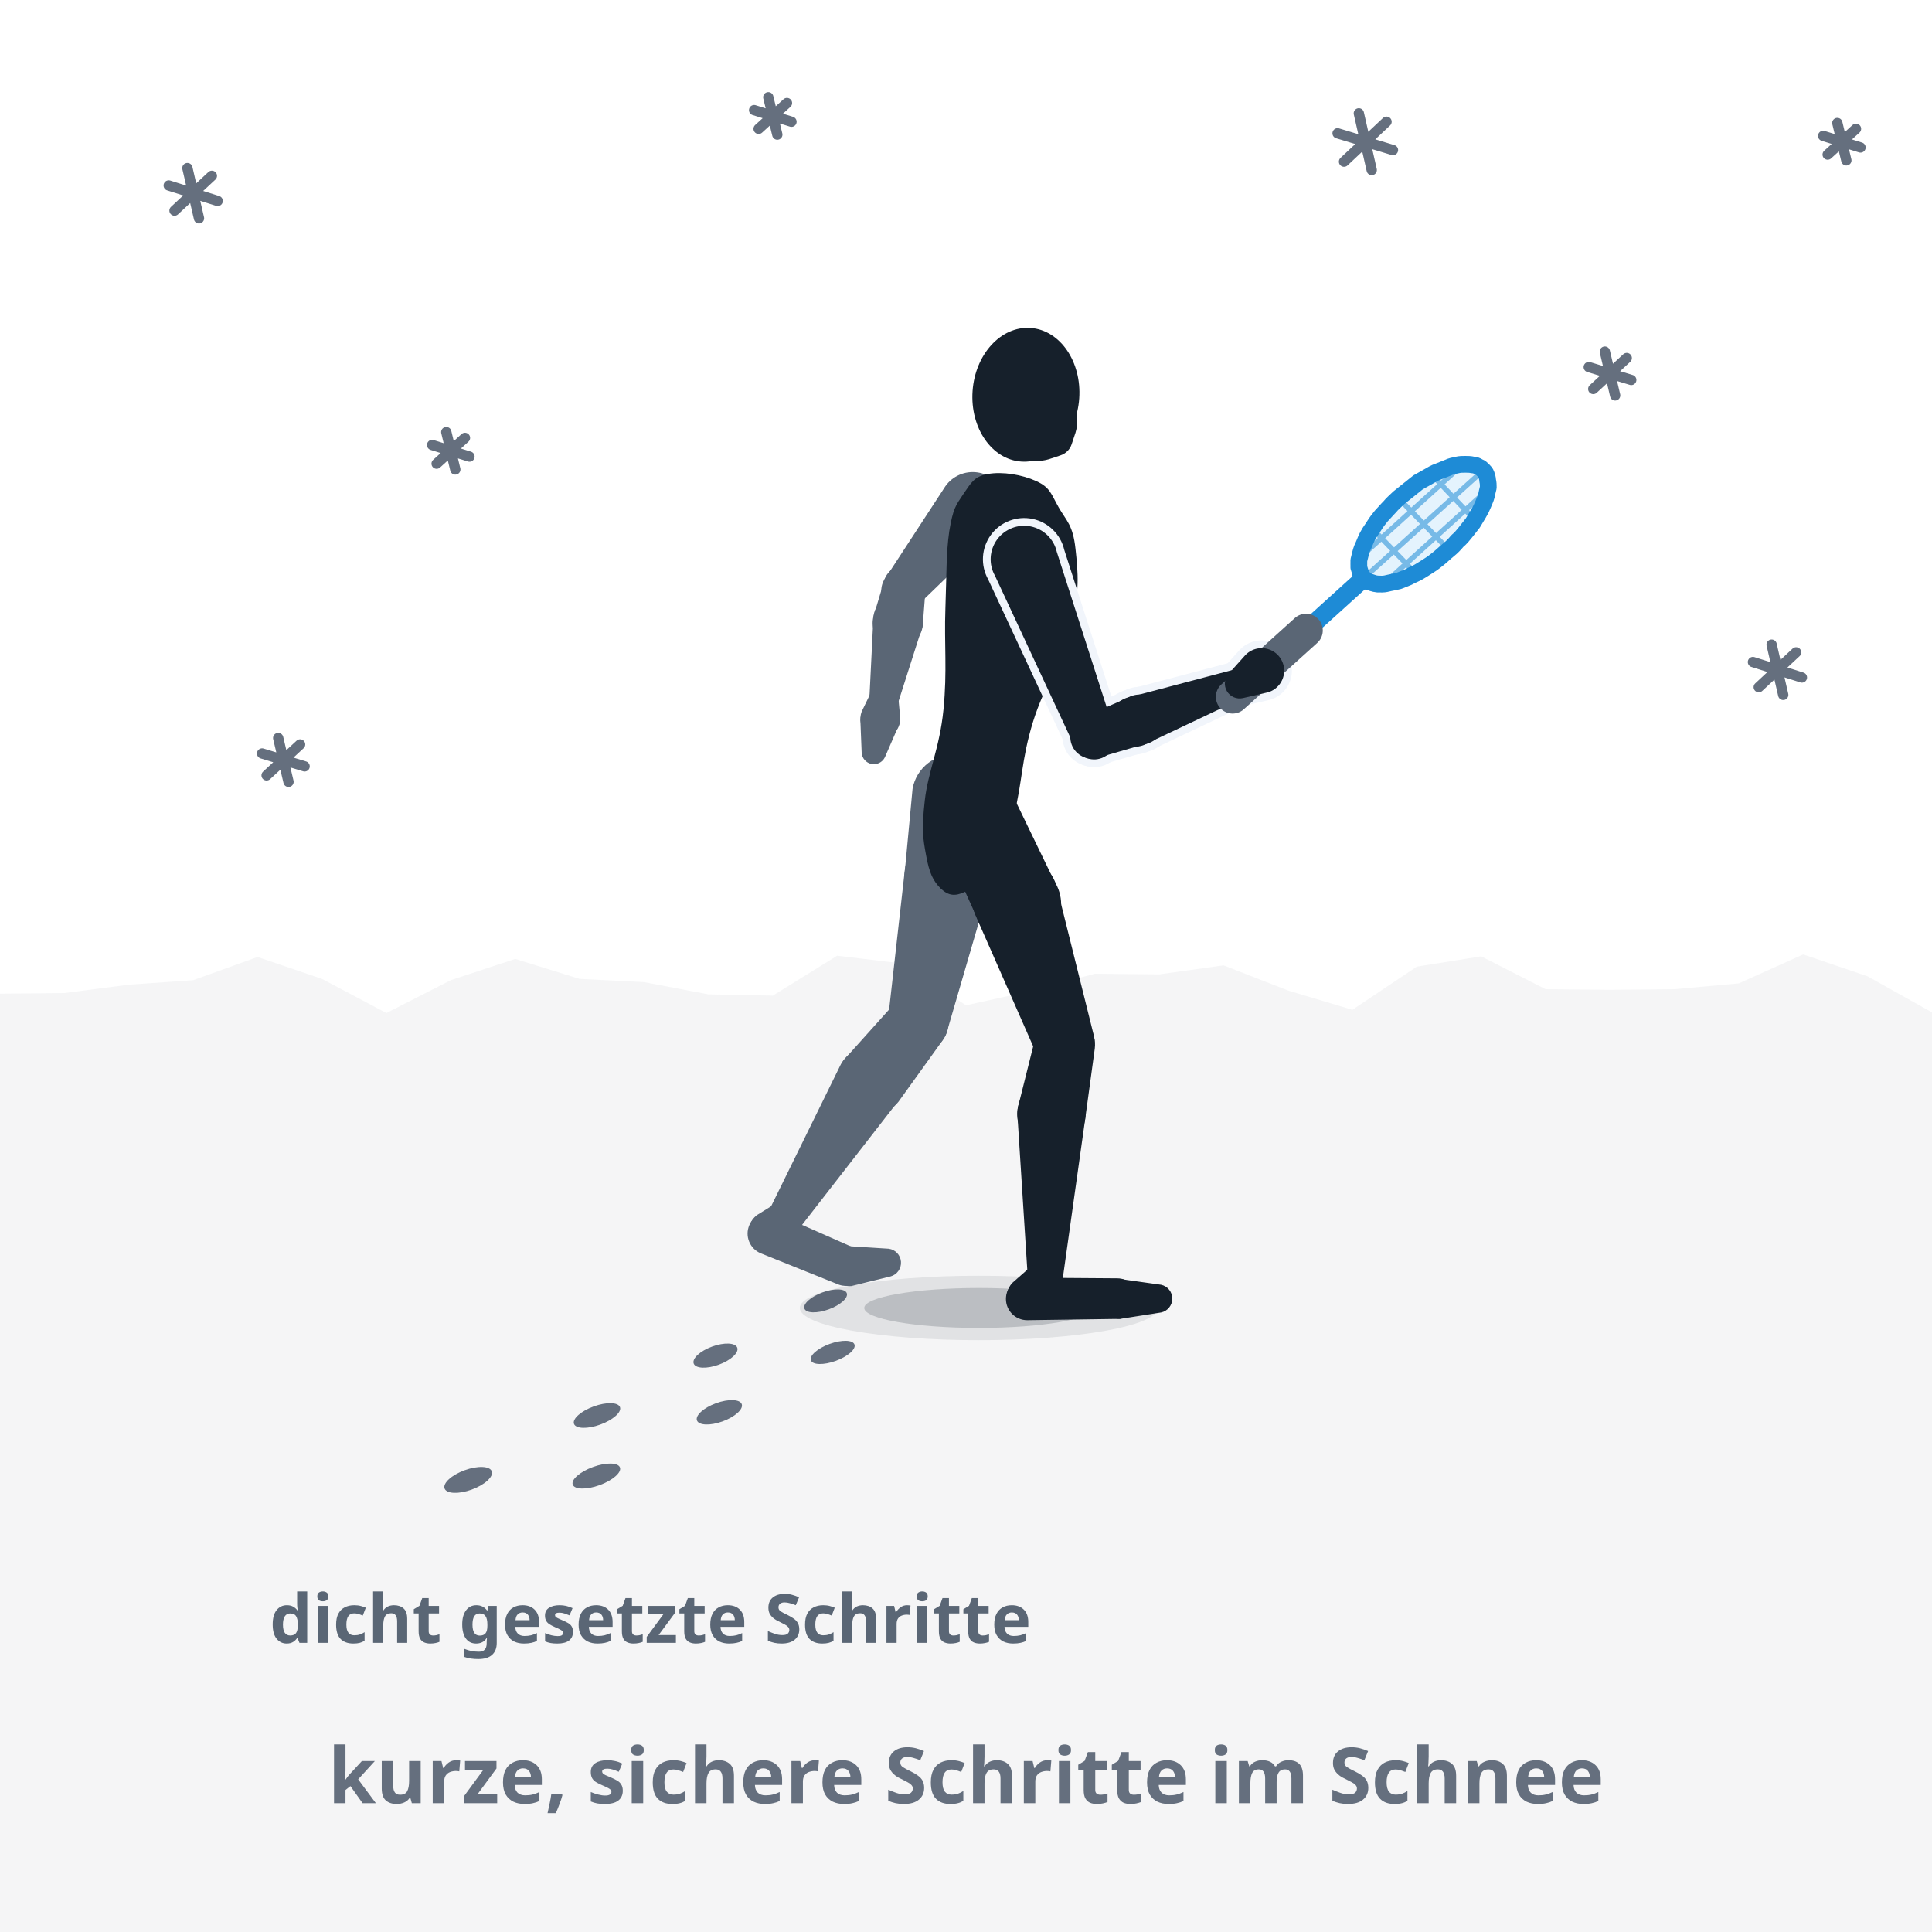
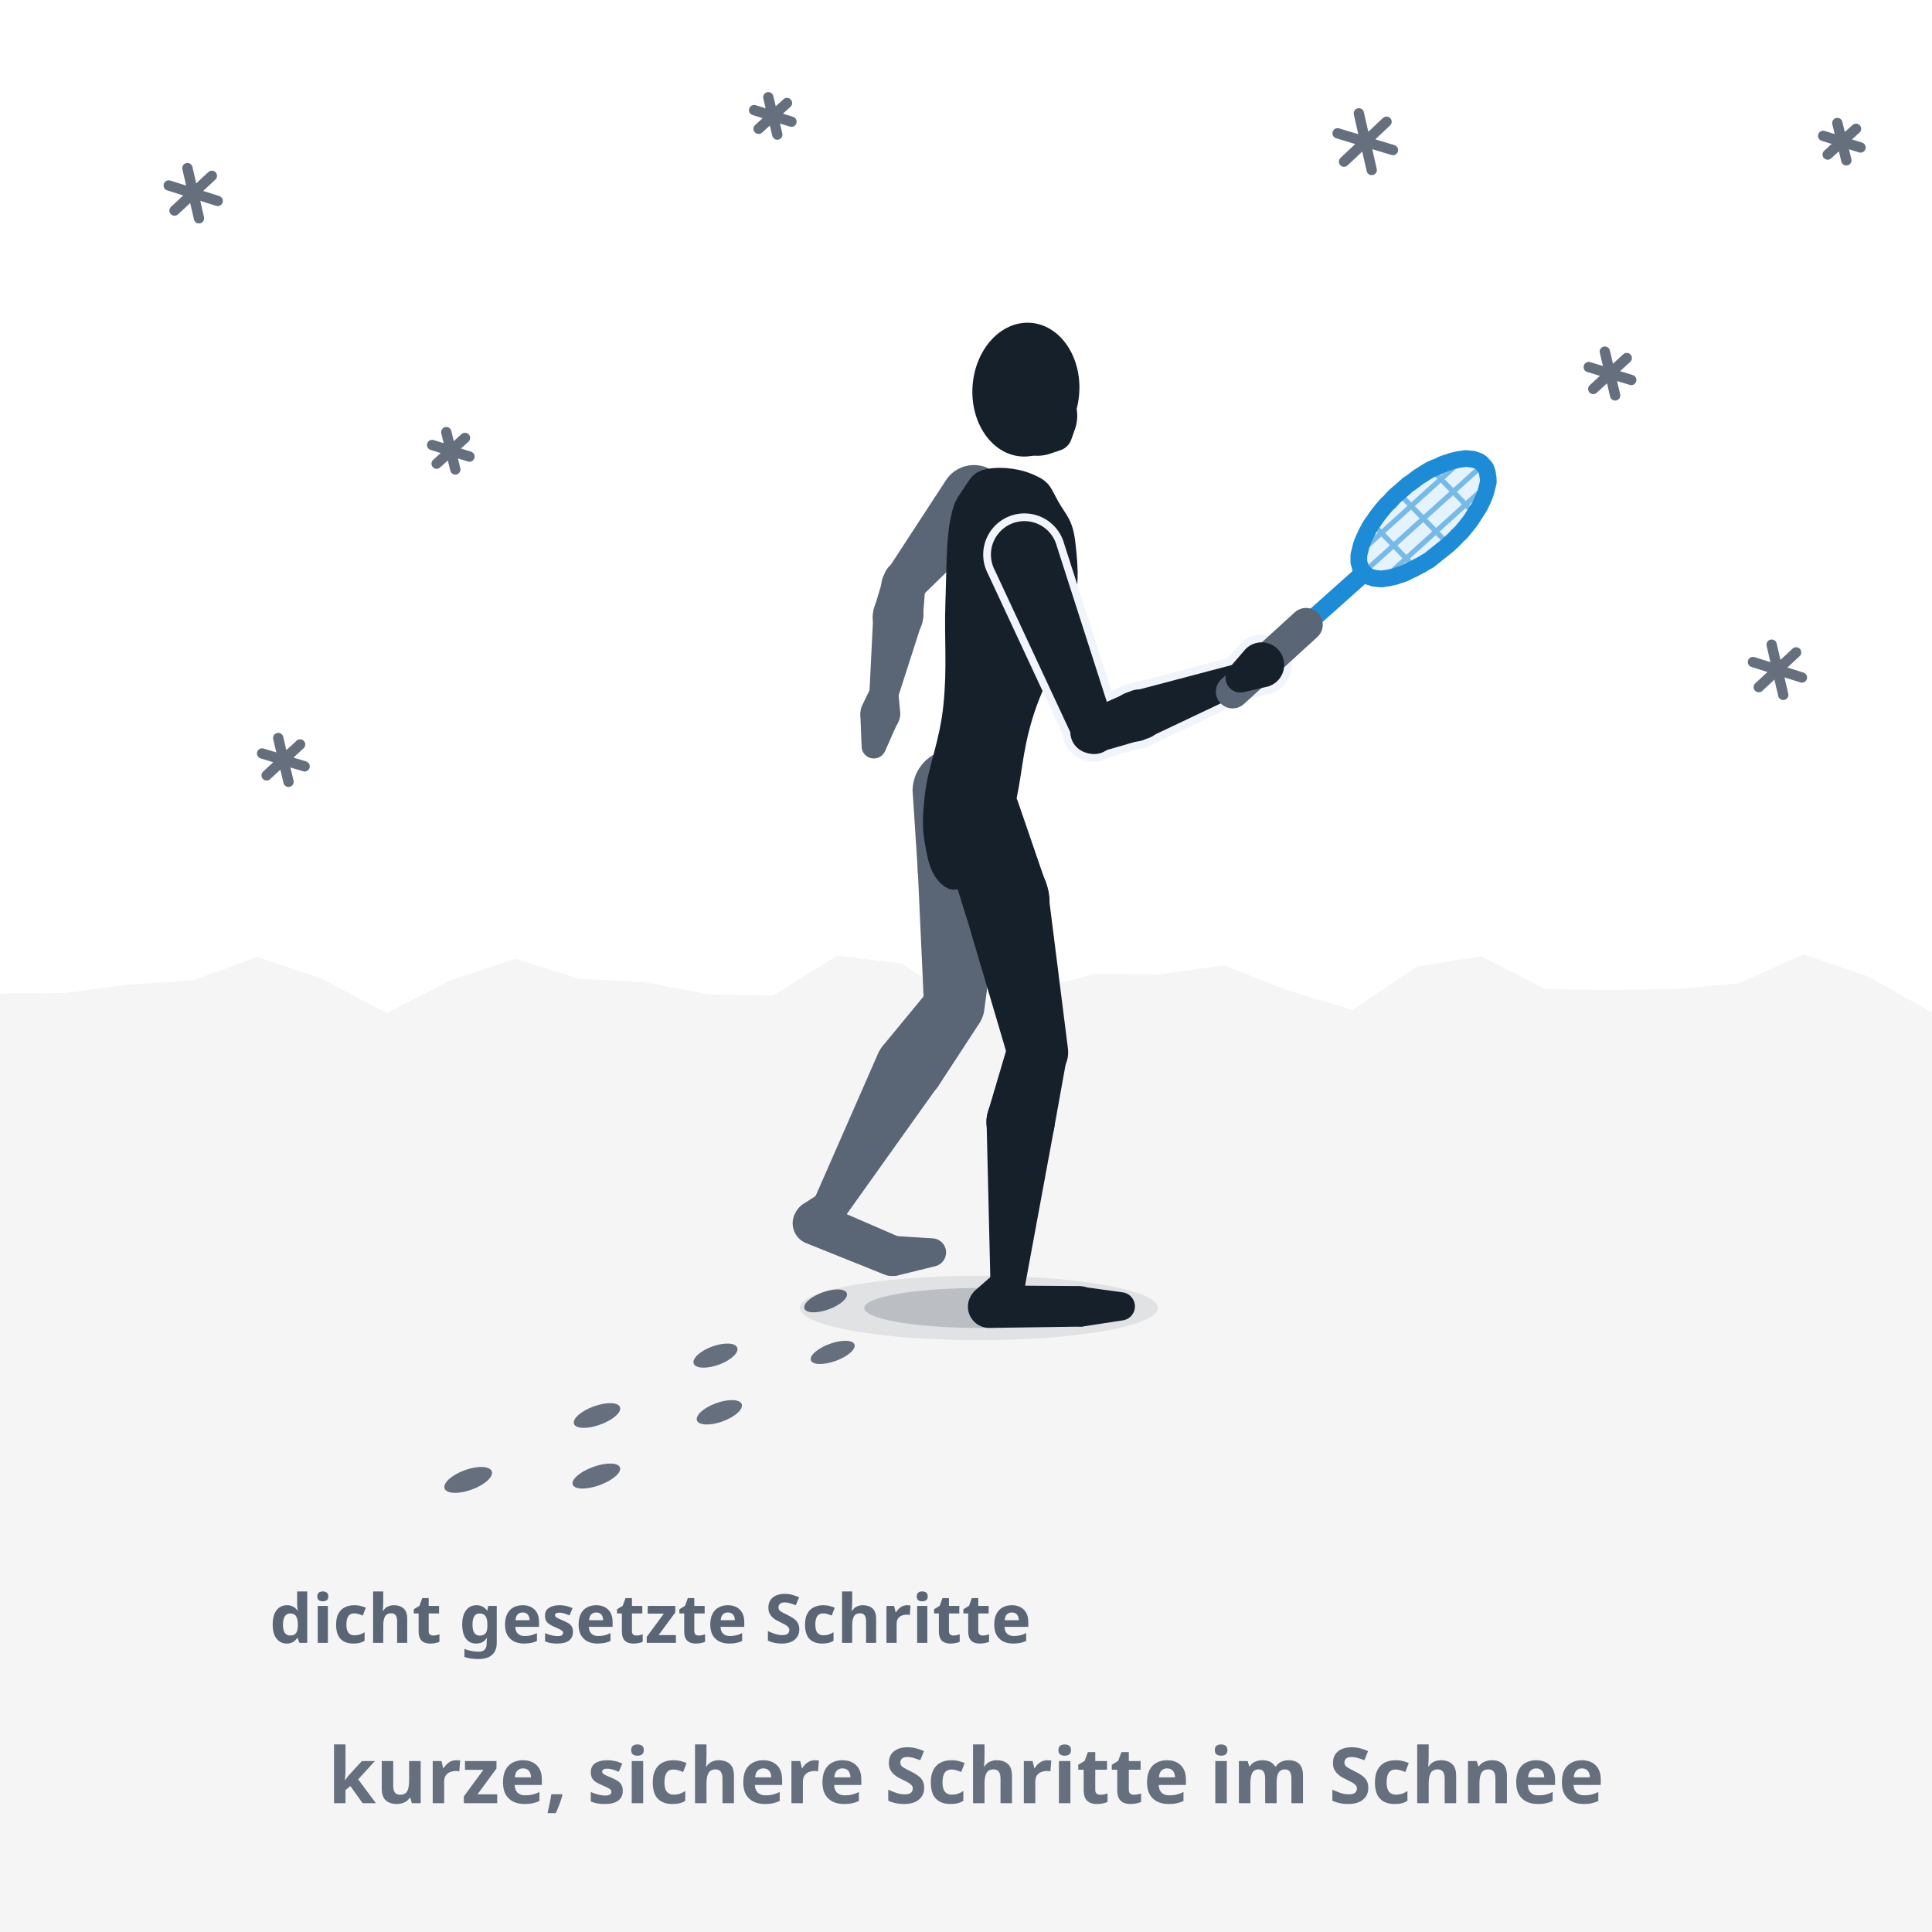
<svg xmlns="http://www.w3.org/2000/svg" viewBox="0 0 300 300" role="img" data-quelle="figuren" aria-label="Snowminton: Ein Spieler bewegt sich über eine Schneedecke, leicht in den Knien, den Schläger vor dem Körper. Hinter ihm liegen die Abdrücke kurzer, dicht gesetzter Schritte. In der Luft fallen Schneeflocken.">
  <style>
    .s-k{fill:var(--tinte,#16202b)}
    .s-f{fill:var(--tinte-2,#5a6675)}
    .s-x{fill:var(--flaeche-2,#f1f5fb);stroke:var(--flaeche-2,#f1f5fb);stroke-width:2.4;stroke-linejoin:round}
    .s-rf{fill:var(--primaer,#38a4f1);opacity:.14}
    .s-rs{fill:none;stroke:var(--primaer-dunkel,#1e8bd6);stroke-width:.8;opacity:.55}
    .s-rr{fill:none;stroke:var(--primaer-dunkel,#1e8bd6);stroke-width:2.6;stroke-linejoin:round}
    .s-rh{fill:none;stroke:var(--primaer-dunkel,#1e8bd6);stroke-width:2.1;stroke-linecap:round;stroke-linejoin:round}
    .s-rsch{fill:none;stroke:var(--primaer-dunkel,#1e8bd6);stroke-width:2.8;stroke-linecap:round}
    .s-rg{fill:none;stroke:var(--tinte-2,#5a6675);stroke-width:5.2;stroke-linecap:round}
    .s-sch{fill:var(--schatten-boden,#16202b2e)}
    .s-schw{fill:var(--schatten-boden,#16202b2e);opacity:.5}
    .s-wind{fill:none;stroke:var(--tinte-3,#656f7e);stroke-width:1.6;stroke-linecap:round}
    .s-tritt{fill:var(--tinte-3,#656f7e)}
    .s-feld{fill:var(--tinte-3,#656f7e);opacity:.07}
    .s-lab{fill:var(--tinte-2,#5a6675);font:600 10.5px/1 system-ui,sans-serif}
    .st{fill:var(--tinte-3,#656f7e);font:600 12px/1 system-ui,sans-serif;text-anchor:middle}
  </style>
  <path class="s-feld" d="M0,300L300,300L300,157.2L290,151.6L280,148.2L270,152.7L260,153.6L250,153.7L240,153.6L230,148.5L220,150.1L210,156.8L200,153.8L190,149.9L180,151.3L170,151.2L160,153.9L150,156.1L140,149.6L130,148.4L120,154.6L110,154.4L100,152.5L90,152L80,148.9L70,152.2L60,157.3L50,152L40,148.6L30,152.2L20,152.9L10,154.2L0,154.3Z" />
  <ellipse class="s-tritt" cx="72.7" cy="229.8" rx="3.9" ry="1.6" transform="rotate(-20 72.7 229.8)" />
  <ellipse class="s-tritt" cx="92.6" cy="229.2" rx="3.9" ry="1.5" transform="rotate(-20 92.6 229.2)" />
  <ellipse class="s-tritt" cx="92.7" cy="219.8" rx="3.8" ry="1.5" transform="rotate(-20 92.7 219.8)" />
  <ellipse class="s-tritt" cx="111.7" cy="219.3" rx="3.7" ry="1.5" transform="rotate(-20 111.7 219.3)" />
  <ellipse class="s-tritt" cx="111.1" cy="210.5" rx="3.6" ry="1.5" transform="rotate(-20 111.1 210.5)" />
  <ellipse class="s-tritt" cx="129.3" cy="210" rx="3.6" ry="1.4" transform="rotate(-20 129.3 210)" />
  <ellipse class="s-tritt" cx="128.2" cy="202" rx="3.5" ry="1.4" transform="rotate(-20 128.2 202)" />
  <ellipse class="s-schw" cx="152" cy="203.1" rx="27.8" ry="5" />
  <ellipse class="s-sch" cx="152" cy="203.1" rx="17.8" ry="3.1" />
  <g class="s-f">
-     <path d="M141.7,122.5L140.5,135.3A6.7,6.7 0 1 0 153.8,136.3L154.6,123.5A6.5,6.5 0 0 0 141.7,122.5Z" />
-     <path d="M140.5,135.1L137.9,158.2A4.7,4.7 0 0 0 147.1,160L153.6,137.7A6.7,6.7 0 1 0 140.5,135.1Z" />
-     <path d="M139.1,155.6L131.2,164.4A5.3,5.3 0 1 0 139.5,171.1L146.4,161.5A4.7,4.7 0 0 0 139.1,155.6Z" />
-     <path d="M130.4,165.6L119.4,188A2.7,2.7 0 0 0 124,190.9L139.3,171.2A5.3,5.3 0 1 0 130.4,165.6Z" />
-     <path d="M120.4,186.9L117.5,188.7A3.3,3.3 0 1 0 122,193.5L124,190.8A2.7,2.7 0 0 0 120.4,186.9Z" />
-     <path d="M118.1,194.6L130.3,199.5A3.1,3.1 0 0 0 132.7,193.8L120.7,188.5A3.3,3.3 0 1 0 118.1,194.6Z" />
-     <path d="M132.2,199.7L138.3,198.2A2.2,2.2 0 0 0 138,193.9L131.7,193.5A3.1,3.1 0 1 0 132.2,199.7Z" />
+     <path d="M141.7,122.7L142.5,135A6.7,6.7 0 1 0 155.8,133.9L154.6,121.7A6.5,6.5 0 0 0 141.7,122.7Z" />
+     <path d="M142.5,134.8L143.5,156.6A4.7,4.7 0 0 0 152.8,157.1L155.7,135.4A6.7,6.7 0 1 0 142.5,134.8Z" />
+     <path d="M144.5,153.4L137,162.5A5.3,5.3 0 1 0 145.6,168.8L152,159A4.7,4.7 0 0 0 144.5,153.4Z" />
+     <path d="M136.3,163.7L126.3,186.5A2.7,2.7 0 0 0 131,189.2L145.4,169A5.3,5.3 0 1 0 136.3,163.7Z" />
+     <path d="M127.3,185.3L124.5,187.1A3.3,3.3 0 1 0 129,191.9L131,189.2A2.7,2.7 0 0 0 127.3,185.3Z" />
+     <path d="M125.1,193L137.3,197.9A3.1,3.1 0 0 0 139.7,192.1L127.7,186.9A3.3,3.3 0 1 0 125.1,193Z" />
+     <path d="M139.2,198.1L145.3,196.6A2.2,2.2 0 0 0 145,192.3L138.6,191.9A3.1,3.1 0 1 0 139.2,198.1Z" />
  </g>
  <g class="s-f">
-     <path d="M146.8,75.5L137.6,89.6A3.3,3.3 0 0 0 142.7,93.8L154.8,82.1A5.2,5.2 0 1 0 146.8,75.5Z" />
-     <path d="M137.2,90.5L135.7,95.5A3.9,3.9 0 1 0 143.3,96.9L143.7,91.7A3.3,3.3 0 0 0 137.2,90.5Z" />
-     <path d="M135.6,96.3L135,108.4A2.3,2.3 0 0 0 139.4,109.3L143.1,97.7A3.9,3.9 0 1 0 135.6,96.3Z" />
+     <path d="M146.8,74.7L137.6,88.8A3.3,3.3 0 0 0 142.7,93L154.8,81.2A5.2,5.2 0 1 0 146.8,74.7Z" />
+     <path d="M137.2,89.6L135.7,94.6A3.9,3.9 0 1 0 143.3,96L143.7,90.9A3.3,3.3 0 0 0 137.2,89.6Z" />
+     <path d="M135.6,95.5L135,107.6A2.3,2.3 0 0 0 139.4,108.4L143.1,96.9A3.9,3.9 0 1 0 135.6,95.5Z" />
  </g>
  <g class="s-f">
-     <path d="M135.2,107.6L133.8,110.5A3.1,3.1 0 1 0 139.8,111.6L139.5,108.4A2.3,2.3 0 0 0 135.2,107.6Z" />
-     <path d="M133.6,111.9L133.8,116.9A1.9,1.9 0 0 0 137.4,117.6L139.4,113A3,3 0 1 0 133.6,111.9Z" />
+     <path d="M135.2,106.8L133.8,109.7A3.1,3.1 0 1 0 139.8,110.8L139.5,107.6A2.3,2.3 0 0 0 135.2,106.8Z" />
+     <path d="M133.6,111.1L133.8,116.1A1.9,1.9 0 0 0 137.4,116.7L139.4,112.2A3,3 0 1 0 133.6,111.1Z" />
  </g>
  <g class="s-k">
-     <path d="M160.9,74.7C163.1,75.7 163.2,76.7 164.4,78.8C165.6,80.9 166.6,81.5 167,85.2C167.4,88.9 167.7,91.9 166.3,97.2C165,102.6 162.2,106.3 160.4,112.1C158.6,117.9 158.7,121.8 157.5,126.3C156.2,130.7 155.5,131.8 154,134.2C152.5,136.7 151.4,137.8 149.8,138.5C148.3,139.2 147.3,139.1 146.1,138C144.9,136.8 144.3,135.6 143.8,132.8C143.3,130.1 143.1,128.8 143.6,124.3C144.1,119.8 145.9,116.2 146.5,110.2C147.1,104.2 146.6,100 146.8,94.5C147,89 146.9,86 147.4,82.5C148,78.9 148.4,78.5 149.6,76.7C150.8,75 151.2,74 153.4,73.6C155.7,73.2 158.7,73.7 160.9,74.7Z" />
-     <path d="M146,129.9L151.7,142.5A6.7,6.7 0 1 0 163.7,136.8L157.7,124.4A6.5,6.5 0 0 0 146,129.9Z" />
-     <path d="M151.6,142.4L161.1,164A4.7,4.7 0 0 0 169.9,161L164.2,138.1A6.7,6.7 0 1 0 151.6,142.4Z" />
-     <path d="M160.8,161L158.1,171.8A5.3,5.3 0 1 0 168.5,173.8L170,162.8A4.7,4.7 0 0 0 160.8,161Z" />
-     <path d="M158,173.4L159.6,198.5A2.7,2.7 0 0 0 165,198.7L168.5,173.8A5.3,5.3 0 1 0 158,173.4Z" />
-     <path d="M160.5,196.3L157.2,199.2A3.3,3.3 0 1 0 162.2,203.5L164.6,199.7A2.7,2.7 0 0 0 160.5,196.3Z" />
-     <path d="M159.5,205L173.5,204.8A3.1,3.1 0 0 0 173.5,198.5L159.5,198.4A3.3,3.3 0 1 0 159.5,205Z" />
-     <path d="M173.9,204.8L180.3,203.8A2.2,2.2 0 0 0 180.3,199.5L173.9,198.6A3.1,3.1 0 1 0 173.9,204.8Z" />
+     <path d="M160.9,73.9C163.1,74.9 163.2,75.9 164.4,78C165.6,80.1 166.6,80.7 167,84.4C167.4,88.1 167.7,91 166.3,96.4C165,101.8 162.2,105.5 160.4,111.3C158.6,117.1 158.7,121 157.5,125.4C156.2,129.9 155.5,131 154,133.4C152.5,135.9 151.4,136.9 149.8,137.7C148.3,138.4 147.3,138.3 146.1,137.2C144.9,136 144.3,134.7 143.8,132C143.3,129.3 143.1,128 143.6,123.5C144.1,119 145.9,115.3 146.5,109.4C147.1,103.4 146.6,99.2 146.8,93.7C147,88.1 146.9,85.2 147.4,81.6C148,78.1 148.4,77.7 149.6,75.9C150.8,74.1 151.2,73.2 153.4,72.8C155.7,72.4 158.7,72.8 160.9,73.9Z" />
+     <path d="M145.7,128.4L149.8,141.6A6.7,6.7 0 1 0 162.5,137.4L158,124.3A6.5,6.5 0 0 0 145.7,128.4Z" />
+     <path d="M149.8,141.5L156.6,164.5A4.7,4.7 0 0 0 165.8,162.6L162.8,138.8A6.7,6.7 0 1 0 149.8,141.5Z" />
+     <path d="M156.6,161.9L153.4,172.7A5.3,5.3 0 1 0 163.7,175.1L165.7,164A4.7,4.7 0 0 0 156.6,161.9Z" />
+     <path d="M153.2,174.3L153.8,199.5A2.7,2.7 0 0 0 159.1,200L163.7,175.1A5.3,5.3 0 1 0 153.2,174.3Z" />
+     <path d="M154.7,197.5L151.4,200.4A3.3,3.3 0 1 0 156.4,204.7L158.8,200.9A2.7,2.7 0 0 0 154.7,197.5Z" />
+     <path d="M153.6,206.2L167.6,206A3.1,3.1 0 0 0 167.6,199.7L153.6,199.6A3.3,3.3 0 1 0 153.6,206.2Z" />
+     <path d="M168,206L174.5,205A2.2,2.2 0 0 0 174.5,200.7L168,199.8A3.1,3.1 0 1 0 168,206Z" />
  </g>
  <g class="s-k">
-     <ellipse cx="159.3" cy="61.3" rx="8.3" ry="10.4" transform="rotate(4 159.3 61.3)" />
-     <path d="M162.9,71.3L164.7,70.7A2.7,2.7 0 0 0 166.4,69L167,67.2A6.2,6.2 0 1 0 162.9,71.3Z" />
+     <ellipse cx="159.3" cy="60.5" rx="8.3" ry="10.4" transform="rotate(4 159.3 60.5)" />
+     <path d="M162.9,70.5L164.7,69.9A2.7,2.7 0 0 0 166.4,68.1L167,66.4A6.2,6.2 0 1 0 162.9,70.5Z" />
  </g>
  <g class="s-x">
-     <path d="M154.5,89.4L166.8,115.8A3.3,3.3 0 0 0 173,113.4L164.1,85.7A5.2,5.2 0 1 0 154.5,89.4Z" />
-     <path d="M170.7,117.6L177.6,115.6A3.9,3.9 0 1 0 175,108.4L168.4,111.3A3.3,3.3 0 0 0 170.7,117.6Z" />
-     <path d="M178.2,115.4L193.4,108.2A2.3,2.3 0 0 0 191.9,103.9L175.6,108.2A3.9,3.9 0 1 0 178.2,115.4Z" />
-     <path d="M193,108.4L196.9,107.5A3.5,3.5 0 1 0 193.4,101.7L190.8,104.6A2.3,2.3 0 0 0 193,108.4Z" />
+     <path d="M154.5,88.6L166.8,115A3.3,3.3 0 0 0 173,112.5L164.1,84.8A5.2,5.2 0 1 0 154.5,88.6Z" />
+     <path d="M170.7,116.8L177.6,114.8A3.9,3.9 0 1 0 175,107.6L168.4,110.5A3.3,3.3 0 0 0 170.7,116.8Z" />
+     <path d="M178.2,114.6L193.4,107.4A2.3,2.3 0 0 0 191.9,103.1L175.6,107.4A3.9,3.9 0 1 0 178.2,114.6Z" />
+     <path d="M193,107.5L196.9,106.6A3.5,3.5 0 1 0 193.4,100.8L190.8,103.8A2.3,2.3 0 0 0 193,107.5Z" />
  </g>
  <g class="s-k">
-     <path d="M154.5,89.4L166.8,115.8A3.3,3.3 0 0 0 173,113.4L164.1,85.7A5.2,5.2 0 1 0 154.5,89.4Z" />
-     <path d="M170.7,117.6L177.6,115.6A3.9,3.9 0 1 0 175,108.4L168.4,111.3A3.3,3.3 0 0 0 170.7,117.6Z" />
-     <path d="M178.2,115.4L193.4,108.2A2.3,2.3 0 0 0 191.9,103.9L175.6,108.2A3.9,3.9 0 1 0 178.2,115.4Z" />
+     <path d="M154.5,88.6L166.8,115A3.3,3.3 0 0 0 173,112.5L164.1,84.8A5.2,5.2 0 1 0 154.5,88.6Z" />
+     <path d="M170.7,116.8L177.6,114.8A3.9,3.9 0 1 0 175,107.6L168.4,110.5A3.3,3.3 0 0 0 170.7,116.8Z" />
+     <path d="M178.2,114.6L193.4,107.4A2.3,2.3 0 0 0 191.9,103.1L175.6,107.4A3.9,3.9 0 1 0 178.2,114.6Z" />
  </g>
-   <path class="s-rf" d="M230.3,73C230.1,72.8 229.9,72.6 229.6,72.5C229.3,72.3 229,72.2 228.7,72.2C228.3,72.1 227.9,72.1 227.5,72.1C227.1,72.1 226.7,72.1 226.3,72.2C225.8,72.3 225.3,72.4 224.9,72.6C224.4,72.8 223.9,73 223.4,73.2C222.8,73.4 222.3,73.7 221.8,74C221.3,74.3 220.7,74.6 220.2,74.9C219.7,75.3 219.2,75.7 218.7,76.1C218.2,76.5 217.7,76.9 217.2,77.3C216.7,77.8 216.2,78.2 215.8,78.7C215.3,79.2 214.9,79.7 214.5,80.1C214.1,80.6 213.7,81.1 213.4,81.6C213.1,82.1 212.7,82.6 212.5,83C212.2,83.5 212,84 211.8,84.5C211.6,84.9 211.4,85.4 211.3,85.8C211.2,86.2 211.1,86.6 211,87C211,87.4 211,87.8 211,88.1C211.1,88.4 211.2,88.8 211.3,89C211.4,89.3 211.6,89.6 211.8,89.8C212,90 212.2,90.2 212.5,90.3C212.8,90.4 213.1,90.5 213.4,90.6C213.8,90.7 214.2,90.7 214.6,90.7C215,90.7 215.4,90.6 215.8,90.5C216.3,90.4 216.8,90.3 217.2,90.2C217.7,90 218.2,89.8 218.7,89.6C219.2,89.3 219.8,89.1 220.3,88.8C220.8,88.5 221.3,88.2 221.9,87.8C222.4,87.5 222.9,87.1 223.4,86.7C223.9,86.3 224.4,85.8 224.9,85.4C225.4,85 225.9,84.5 226.3,84C226.8,83.6 227.2,83.1 227.6,82.6C228,82.1 228.4,81.6 228.7,81.2C229,80.7 229.3,80.2 229.6,79.7C229.9,79.2 230.1,78.8 230.3,78.3C230.5,77.8 230.7,77.4 230.8,77C230.9,76.5 231,76.1 231.1,75.7C231.1,75.3 231.1,75 231,74.6C231,74.3 230.9,74 230.8,73.7C230.7,73.4 230.5,73.2 230.3,73Z" />
-   <path class="s-rs" d="M215.5,90.1L230.4,76.6M212.4,89.2L229.7,73.6M211.7,86.1L226.6,72.6M219.5,88.7L213.4,82.4M224.6,85L217.5,77.7M228.7,80.4L222.6,74" />
-   <path class="s-rh" d="M213.9,90.9L211.2,90.3L210.8,87.6" />
-   <path class="s-rsch" d="M202.8,97.9L211.2,90.3" />
-   <path class="s-rr" d="M230.3,73C230.1,72.8 229.9,72.6 229.6,72.5C229.3,72.3 229,72.2 228.7,72.2C228.3,72.1 227.9,72.1 227.5,72.1C227.1,72.1 226.7,72.1 226.3,72.2C225.8,72.3 225.3,72.4 224.9,72.6C224.4,72.8 223.9,73 223.4,73.2C222.8,73.4 222.3,73.7 221.8,74C221.3,74.3 220.7,74.6 220.2,74.9C219.7,75.3 219.2,75.7 218.7,76.1C218.2,76.5 217.7,76.9 217.2,77.3C216.7,77.8 216.2,78.2 215.8,78.7C215.3,79.2 214.9,79.7 214.5,80.1C214.1,80.6 213.7,81.1 213.4,81.6C213.1,82.1 212.7,82.6 212.5,83C212.2,83.5 212,84 211.8,84.5C211.6,84.9 211.4,85.4 211.3,85.8C211.2,86.2 211.1,86.6 211,87C211,87.4 211,87.8 211,88.1C211.1,88.4 211.2,88.8 211.3,89C211.4,89.3 211.6,89.6 211.8,89.8C212,90 212.2,90.2 212.5,90.3C212.8,90.4 213.1,90.5 213.4,90.6C213.8,90.7 214.2,90.7 214.6,90.7C215,90.7 215.4,90.6 215.8,90.5C216.3,90.4 216.8,90.3 217.2,90.2C217.7,90 218.2,89.8 218.7,89.6C219.2,89.3 219.8,89.1 220.3,88.8C220.8,88.5 221.3,88.2 221.9,87.8C222.4,87.5 222.9,87.1 223.4,86.7C223.9,86.3 224.4,85.8 224.9,85.4C225.4,85 225.9,84.5 226.3,84C226.8,83.6 227.2,83.1 227.6,82.6C228,82.1 228.4,81.6 228.7,81.2C229,80.7 229.3,80.2 229.6,79.7C229.9,79.2 230.1,78.8 230.3,78.3C230.5,77.8 230.7,77.4 230.8,77C230.9,76.5 231,76.1 231.1,75.7C231.1,75.3 231.1,75 231,74.6C231,74.3 230.9,74 230.8,73.7C230.7,73.4 230.5,73.2 230.3,73Z" />
-   <path class="s-rg" d="M191.4,108.2L202.8,97.9" />
+   <path class="s-rf" d="M230.3,72.2C230.1,71.9 229.9,71.8 229.6,71.6C229.3,71.5 229,71.4 228.7,71.3C228.3,71.3 227.9,71.2 227.5,71.2C227.1,71.3 226.7,71.3 226.3,71.4C225.8,71.5 225.3,71.6 224.9,71.8C224.4,71.9 223.9,72.1 223.4,72.4C222.8,72.6 222.3,72.8 221.8,73.1C221.3,73.4 220.7,73.8 220.2,74.1C219.7,74.5 219.2,74.9 218.7,75.2C218.2,75.6 217.7,76.1 217.2,76.5C216.7,76.9 216.2,77.4 215.8,77.9C215.3,78.3 214.9,78.8 214.5,79.3C214.1,79.8 213.7,80.3 213.4,80.8C213.1,81.2 212.7,81.7 212.5,82.2C212.2,82.7 212,83.2 211.8,83.6C211.6,84.1 211.4,84.5 211.3,85C211.2,85.4 211.1,85.8 211,86.2C211,86.6 211,86.9 211,87.3C211.1,87.6 211.2,87.9 211.3,88.2C211.4,88.5 211.6,88.7 211.8,88.9C212,89.1 212.2,89.3 212.5,89.5C212.8,89.6 213.1,89.7 213.4,89.8C213.8,89.8 214.2,89.9 214.6,89.9C215,89.8 215.4,89.8 215.8,89.7C216.3,89.6 216.8,89.5 217.2,89.3C217.7,89.2 218.2,89 218.7,88.7C219.2,88.5 219.8,88.2 220.3,87.9C220.8,87.7 221.3,87.3 221.9,87C222.4,86.6 222.9,86.2 223.4,85.8C223.9,85.4 224.4,85 224.9,84.6C225.4,84.1 225.9,83.7 226.3,83.2C226.8,82.8 227.2,82.3 227.6,81.8C228,81.3 228.4,80.8 228.7,80.3C229,79.8 229.3,79.4 229.6,78.9C229.9,78.4 230.1,77.9 230.3,77.5C230.5,77 230.7,76.6 230.8,76.1C230.9,75.7 231,75.3 231.1,74.9C231.1,74.5 231.1,74.2 231,73.8C231,73.5 230.9,73.2 230.8,72.9C230.7,72.6 230.5,72.4 230.3,72.2Z" />
+   <path class="s-rs" d="M215.5,89.3L230.4,75.8M212.4,88.3L229.7,72.7M211.7,85.3L226.6,71.8M219.5,87.9L213.4,81.6M224.6,84.2L217.5,76.9M228.7,79.5L222.6,73.2" />
+   <path class="s-rh" d="M213.9,90L211.2,89.5L210.8,86.8" />
+   <path class="s-rsch" d="M202.8,97L211.2,89.5" />
+   <path class="s-rr" d="M230.3,72.2C230.1,71.9 229.9,71.8 229.6,71.6C229.3,71.5 229,71.4 228.7,71.3C228.3,71.3 227.9,71.2 227.5,71.2C227.1,71.3 226.7,71.3 226.3,71.4C225.8,71.5 225.3,71.6 224.9,71.8C224.4,71.9 223.9,72.1 223.4,72.4C222.8,72.6 222.3,72.8 221.8,73.1C221.3,73.4 220.7,73.8 220.2,74.1C219.7,74.5 219.2,74.9 218.7,75.2C218.2,75.6 217.7,76.1 217.2,76.5C216.7,76.9 216.2,77.4 215.8,77.9C215.3,78.3 214.9,78.8 214.5,79.3C214.1,79.8 213.7,80.3 213.4,80.8C213.1,81.2 212.7,81.7 212.5,82.2C212.2,82.7 212,83.2 211.8,83.6C211.6,84.1 211.4,84.5 211.3,85C211.2,85.4 211.1,85.8 211,86.2C211,86.6 211,86.9 211,87.3C211.1,87.6 211.2,87.9 211.3,88.2C211.4,88.5 211.6,88.7 211.8,88.9C212,89.1 212.2,89.3 212.5,89.5C212.8,89.6 213.1,89.7 213.4,89.8C213.8,89.8 214.2,89.9 214.6,89.9C215,89.8 215.4,89.8 215.8,89.7C216.3,89.6 216.8,89.5 217.2,89.3C217.7,89.2 218.2,89 218.7,88.7C219.2,88.5 219.8,88.2 220.3,87.9C220.8,87.7 221.3,87.3 221.9,87C222.4,86.6 222.9,86.2 223.4,85.8C223.9,85.4 224.4,85 224.9,84.6C225.4,84.1 225.9,83.7 226.3,83.2C226.8,82.8 227.2,82.3 227.6,81.8C228,81.3 228.4,80.8 228.7,80.3C229,79.8 229.3,79.4 229.6,78.9C229.9,78.4 230.1,77.9 230.3,77.5C230.5,77 230.7,76.6 230.8,76.1C230.9,75.7 231,75.3 231.1,74.9C231.1,74.5 231.1,74.2 231,73.8C231,73.5 230.9,73.2 230.8,72.9C230.7,72.6 230.5,72.4 230.3,72.2Z" />
+   <path class="s-rg" d="M191.4,107.4L202.8,97" />
  <g class="s-k">
-     <path d="M193,108.4L196.9,107.5A3.5,3.5 0 1 0 193.4,101.7L190.8,104.6A2.3,2.3 0 0 0 193,108.4Z" />
+     <path d="M193,107.5L196.9,106.6A3.5,3.5 0 1 0 193.4,100.8L190.8,103.8A2.3,2.3 0 0 0 193,107.5Z" />
  </g>
  <path class="s-wind" d="M26.2,28.8L33.8,31.2M29.1,26.1L30.9,33.9M32.9,27.3L27.1,32.7M67.1,69.1L72.9,70.9M69.3,67.1L70.7,72.9M72.2,68L67.8,72M207.7,20.7L216.3,23.3M211,17.6L213,26.4M215.3,18.9L208.7,25.1M246.7,57L253.3,59M249.2,54.6L250.8,61.4M252.6,55.6L247.4,60.4M272.2,102.8L279.8,105.2M275.1,100.1L276.9,107.9M278.9,101.3L273.1,106.7M40.7,117L47.3,119M43.2,114.6L44.8,121.4M46.6,115.6L41.4,120.4M117.1,17.1L122.9,18.9M119.3,15.1L120.7,20.9M122.2,16L117.8,20M283.1,21.1L288.9,22.9M285.3,19.1L286.7,24.9M288.2,20L283.8,24" />
  <text class="s-lab" x="101" y="255.1" text-anchor="middle">dicht gesetzte Schritte</text>
  <text class="st" x="150" y="280">kurze, sichere Schritte im Schnee</text>
</svg>
